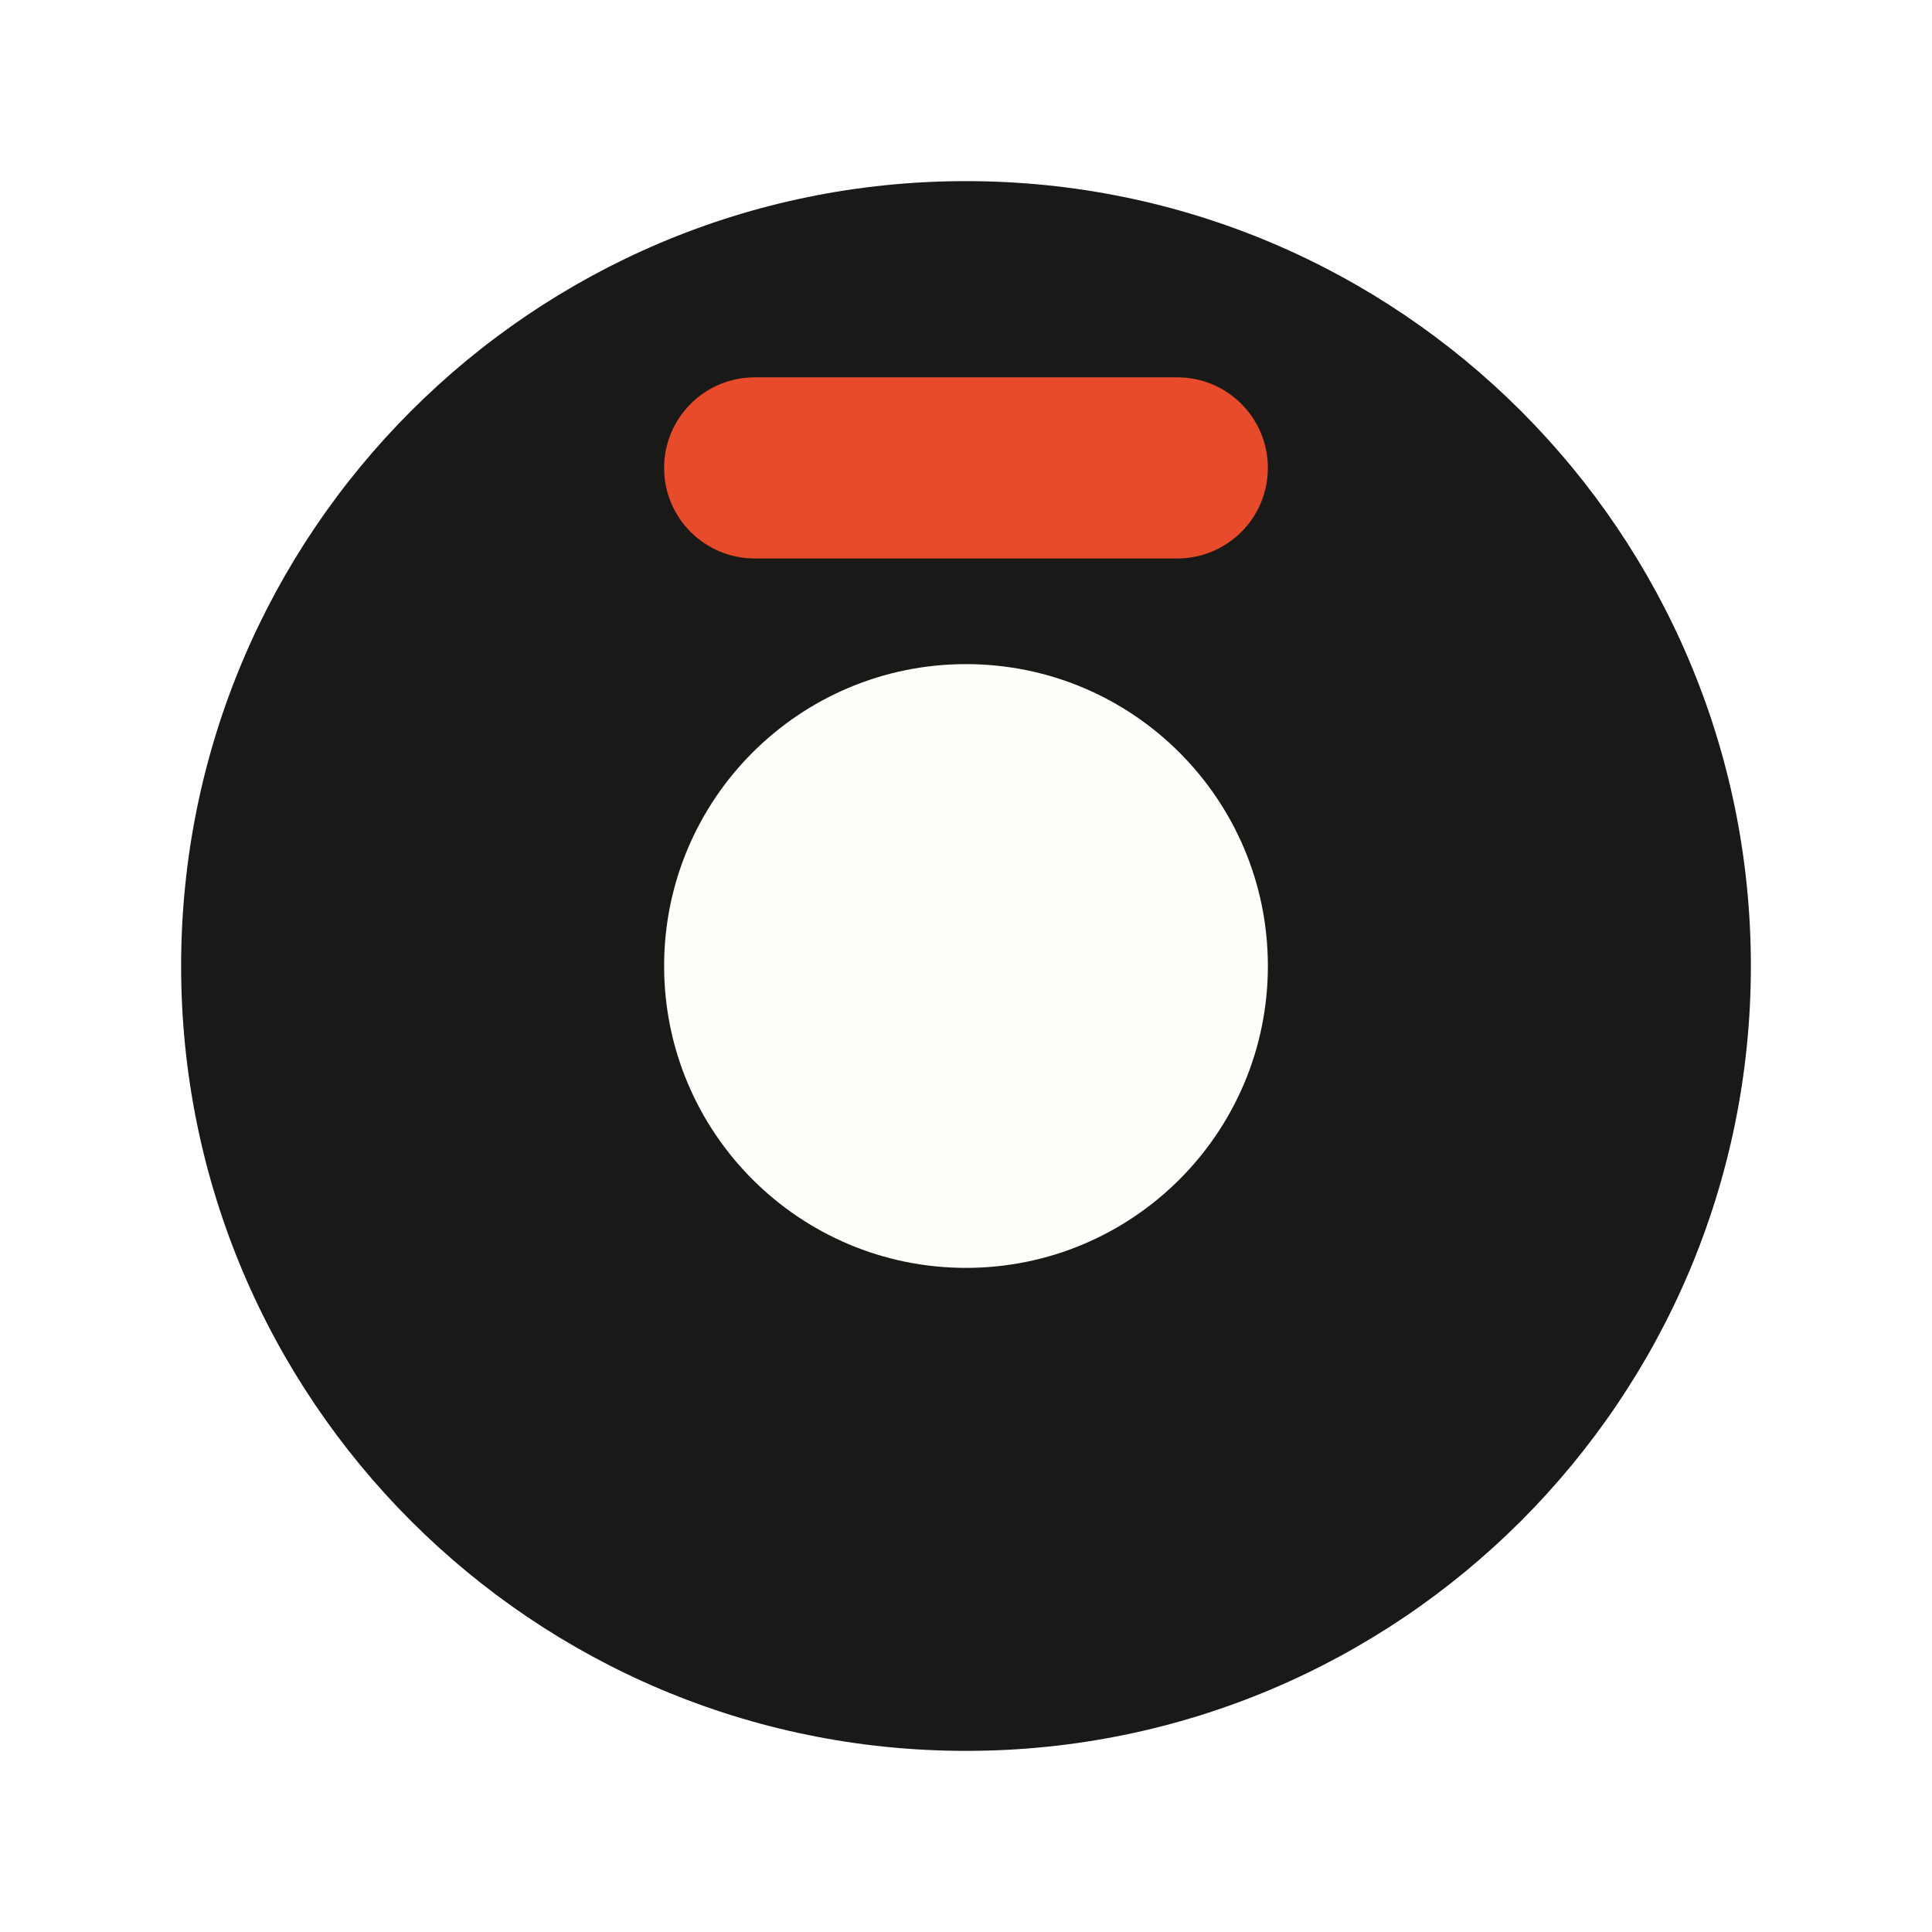
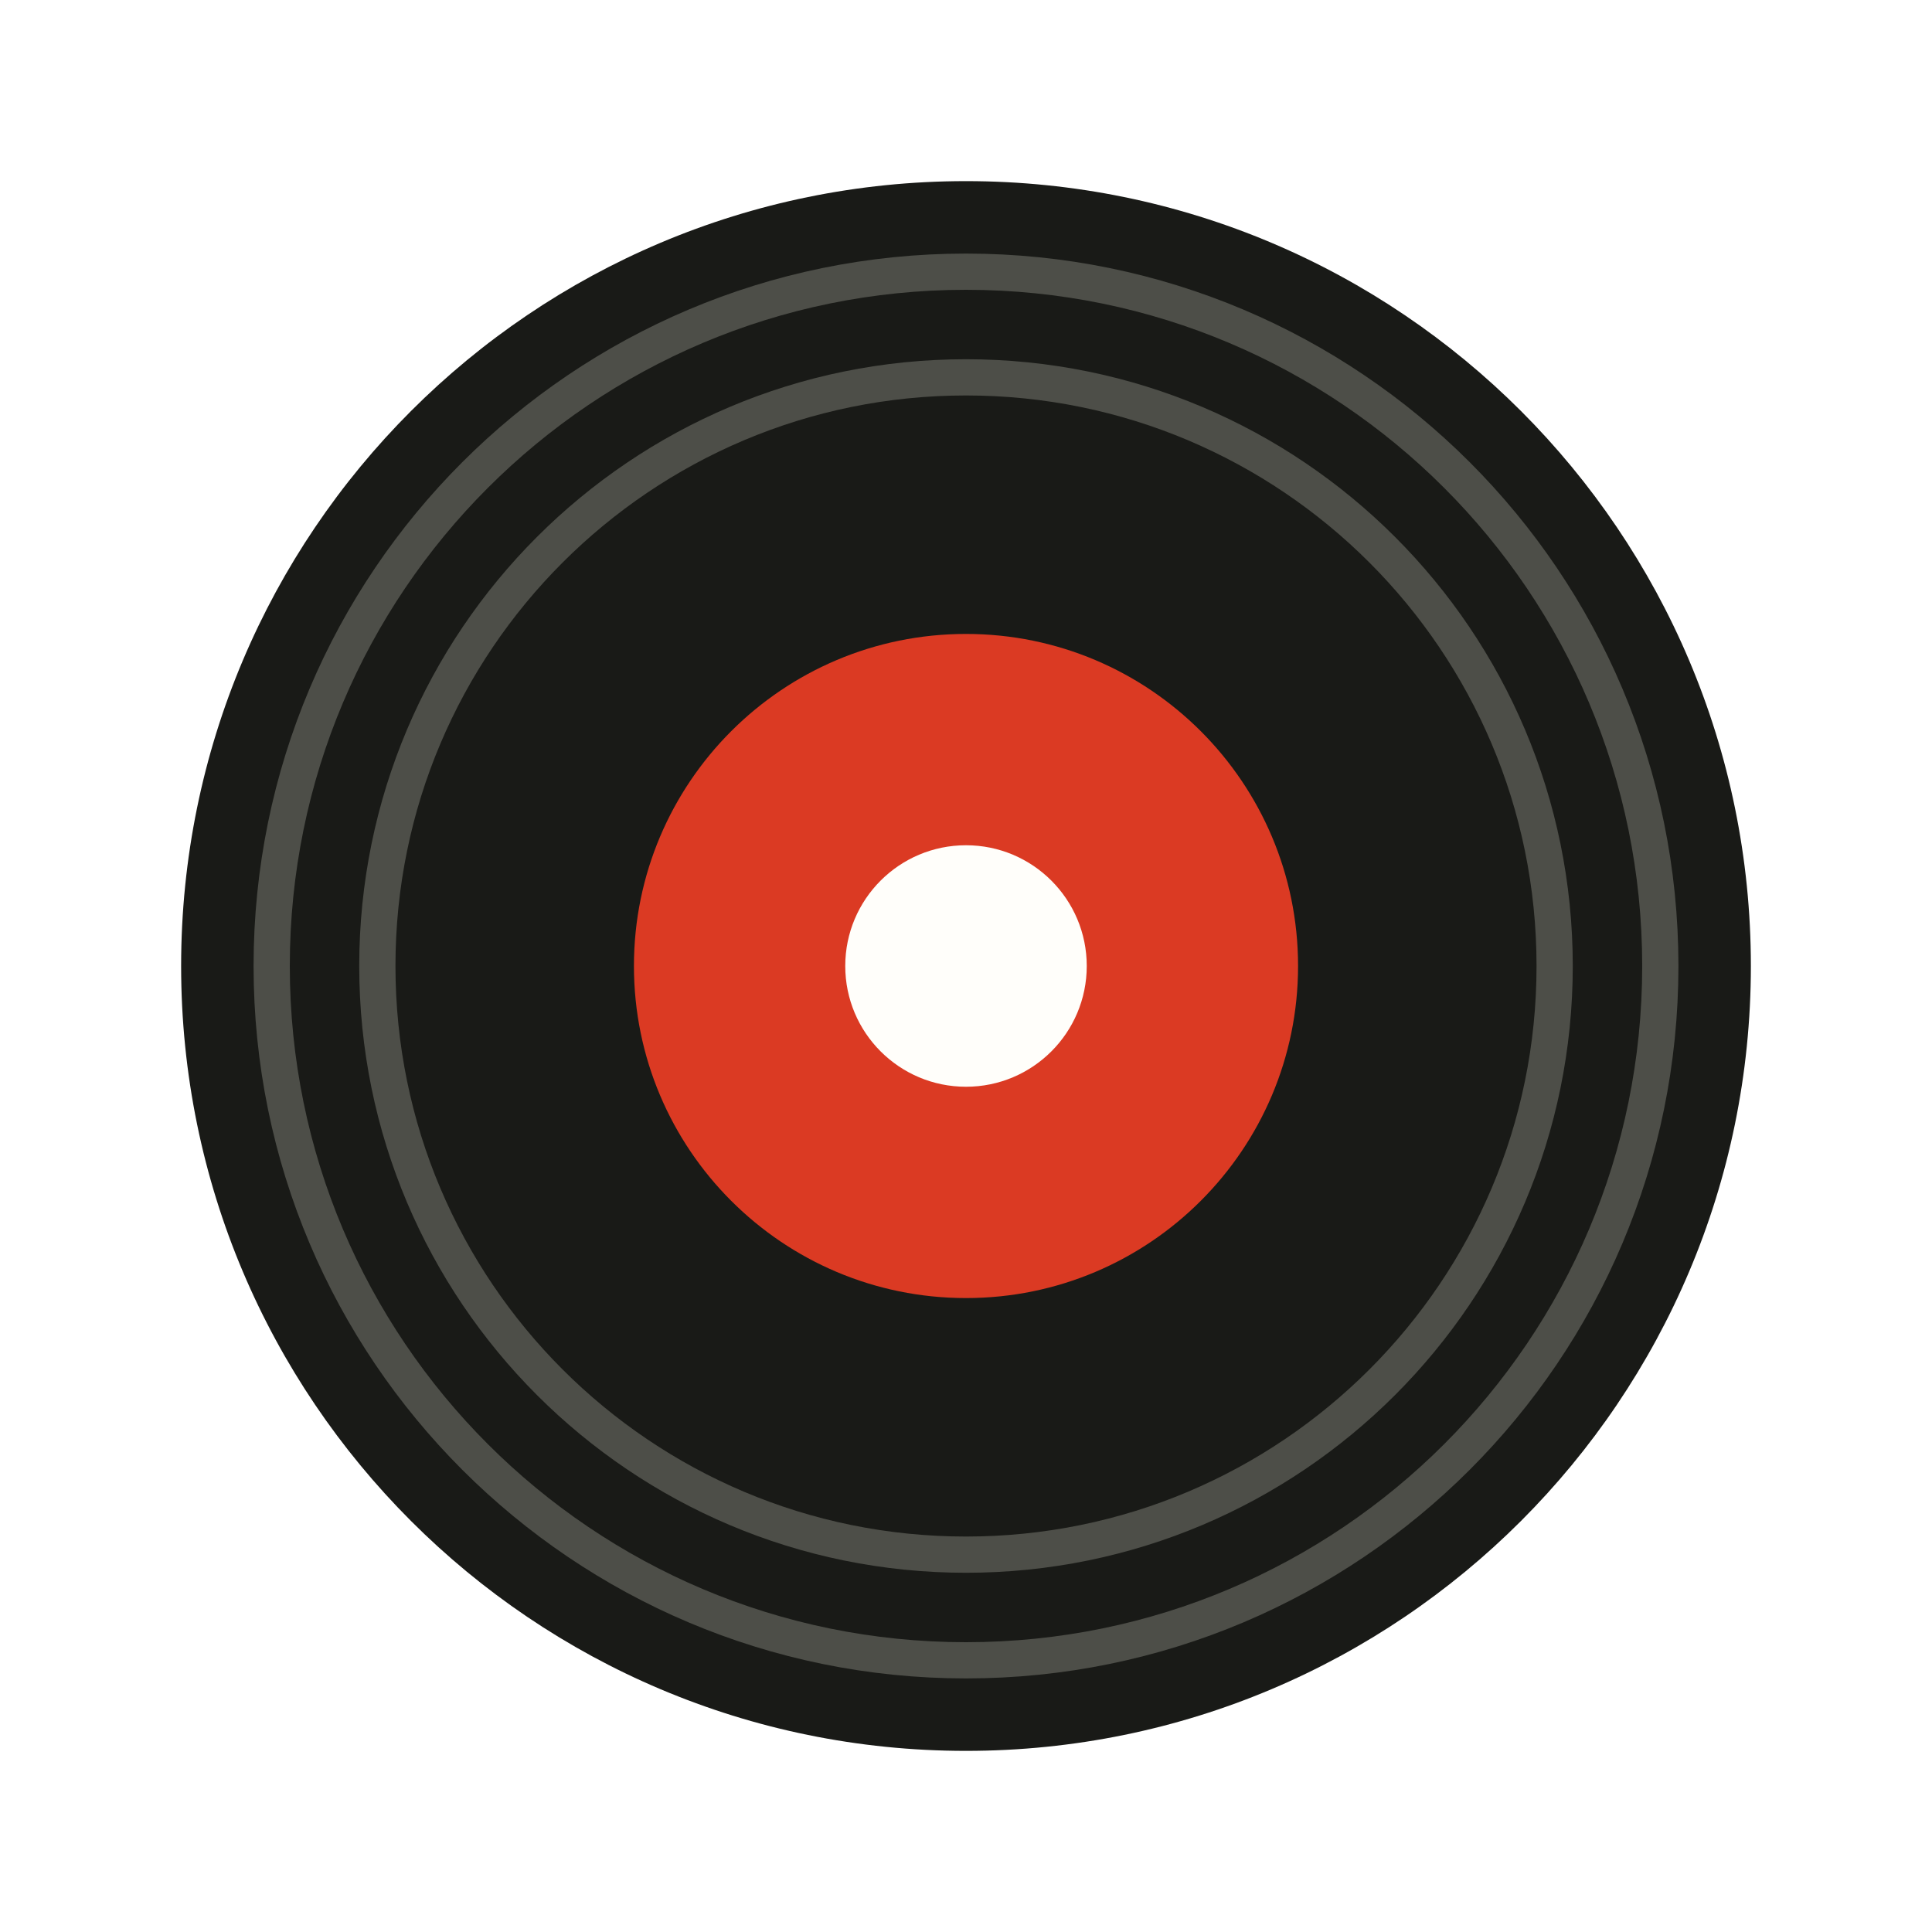
<svg xmlns="http://www.w3.org/2000/svg" viewBox="0 0 64 64" role="img" aria-label="Tagger">
  <style>
    .disc { fill: #191a17; }
+     .groove { fill: none; stroke: #4d4e48; stroke-width: 1.2; vector-effect: non-scaling-stroke; }
+     .label { fill: #db3a23; }
    .hole { fill: #fffefa; }
-     .label { fill: #e84b2c; }
    @media (prefers-color-scheme: dark) {
      .disc { fill: #f0eee5; }
+       .groove { stroke: #c9c6bc; }
      .hole { fill: #181916; }
-       .label { fill: #ff6748; }
    }
  </style>
  <circle class="disc" cx="32" cy="32" r="26" />
-   <circle class="hole" cx="32" cy="32" r="10" />
-   <rect class="label" x="22" y="12.5" width="20" height="6" rx="3" />
+   <circle class="groove" cx="32" cy="32" r="23" />
+   <circle class="groove" cx="32" cy="32" r="19.5" />
+   <circle class="label" cx="32" cy="32" r="11" />
+   <circle class="hole" cx="32" cy="32" r="4" />
</svg>
